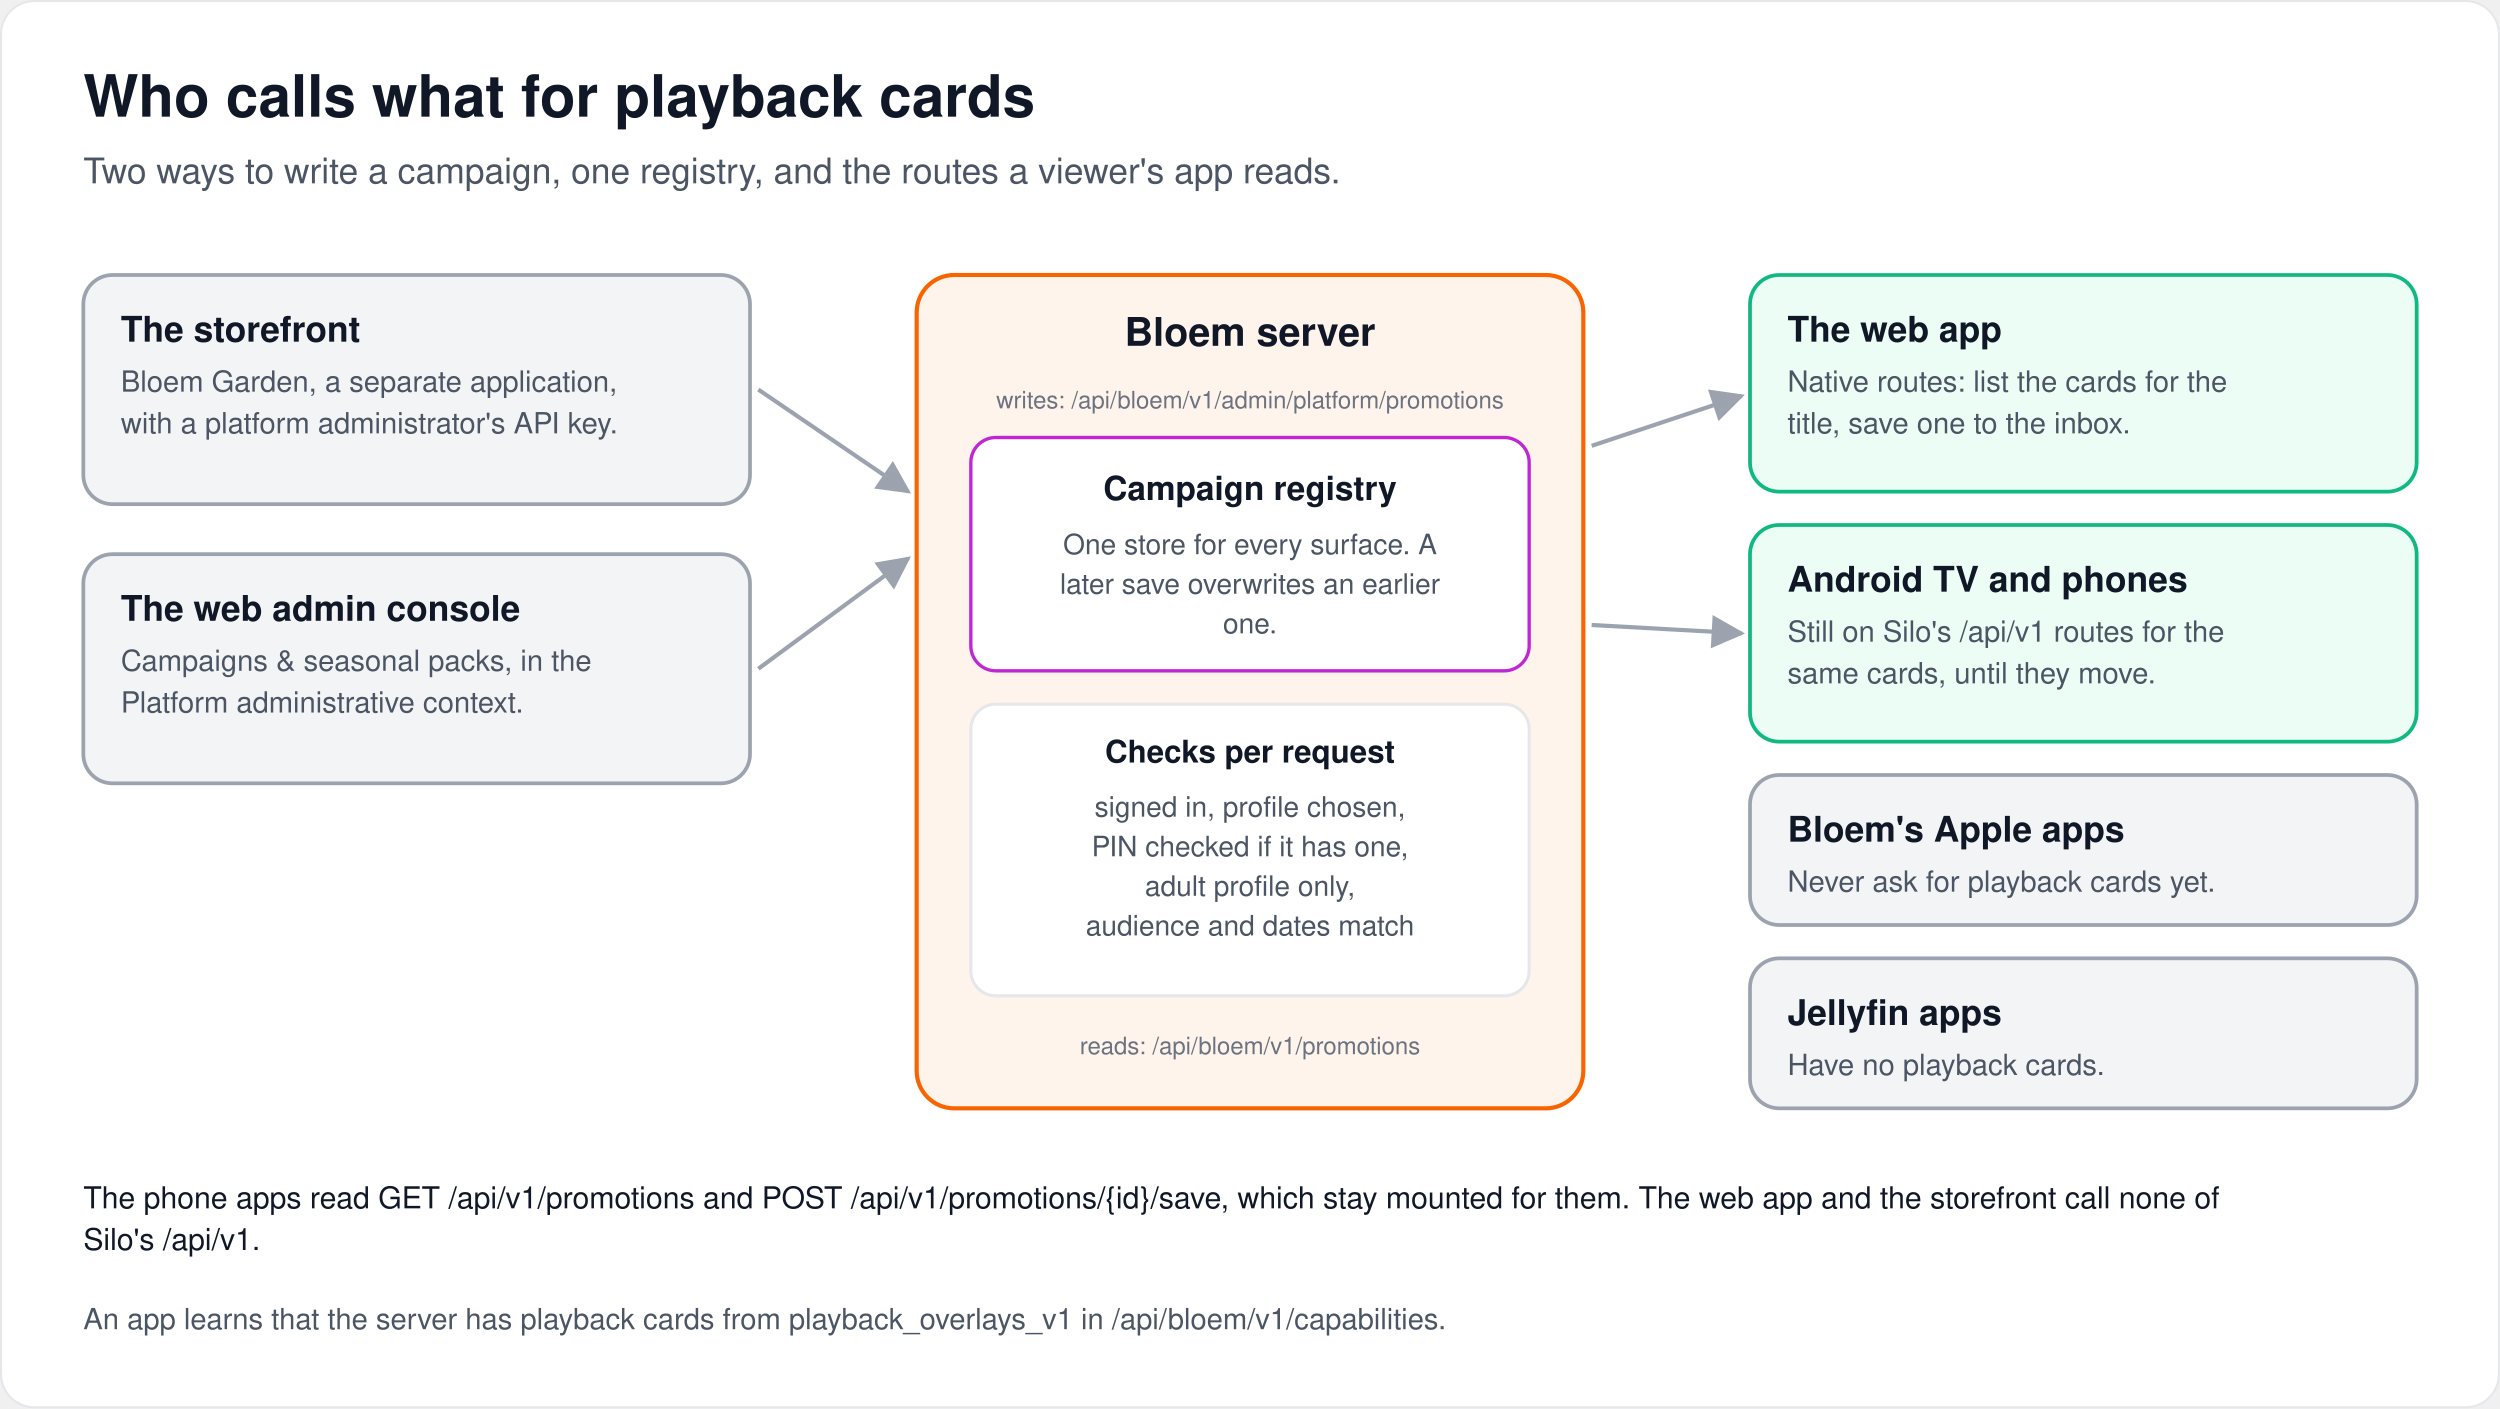
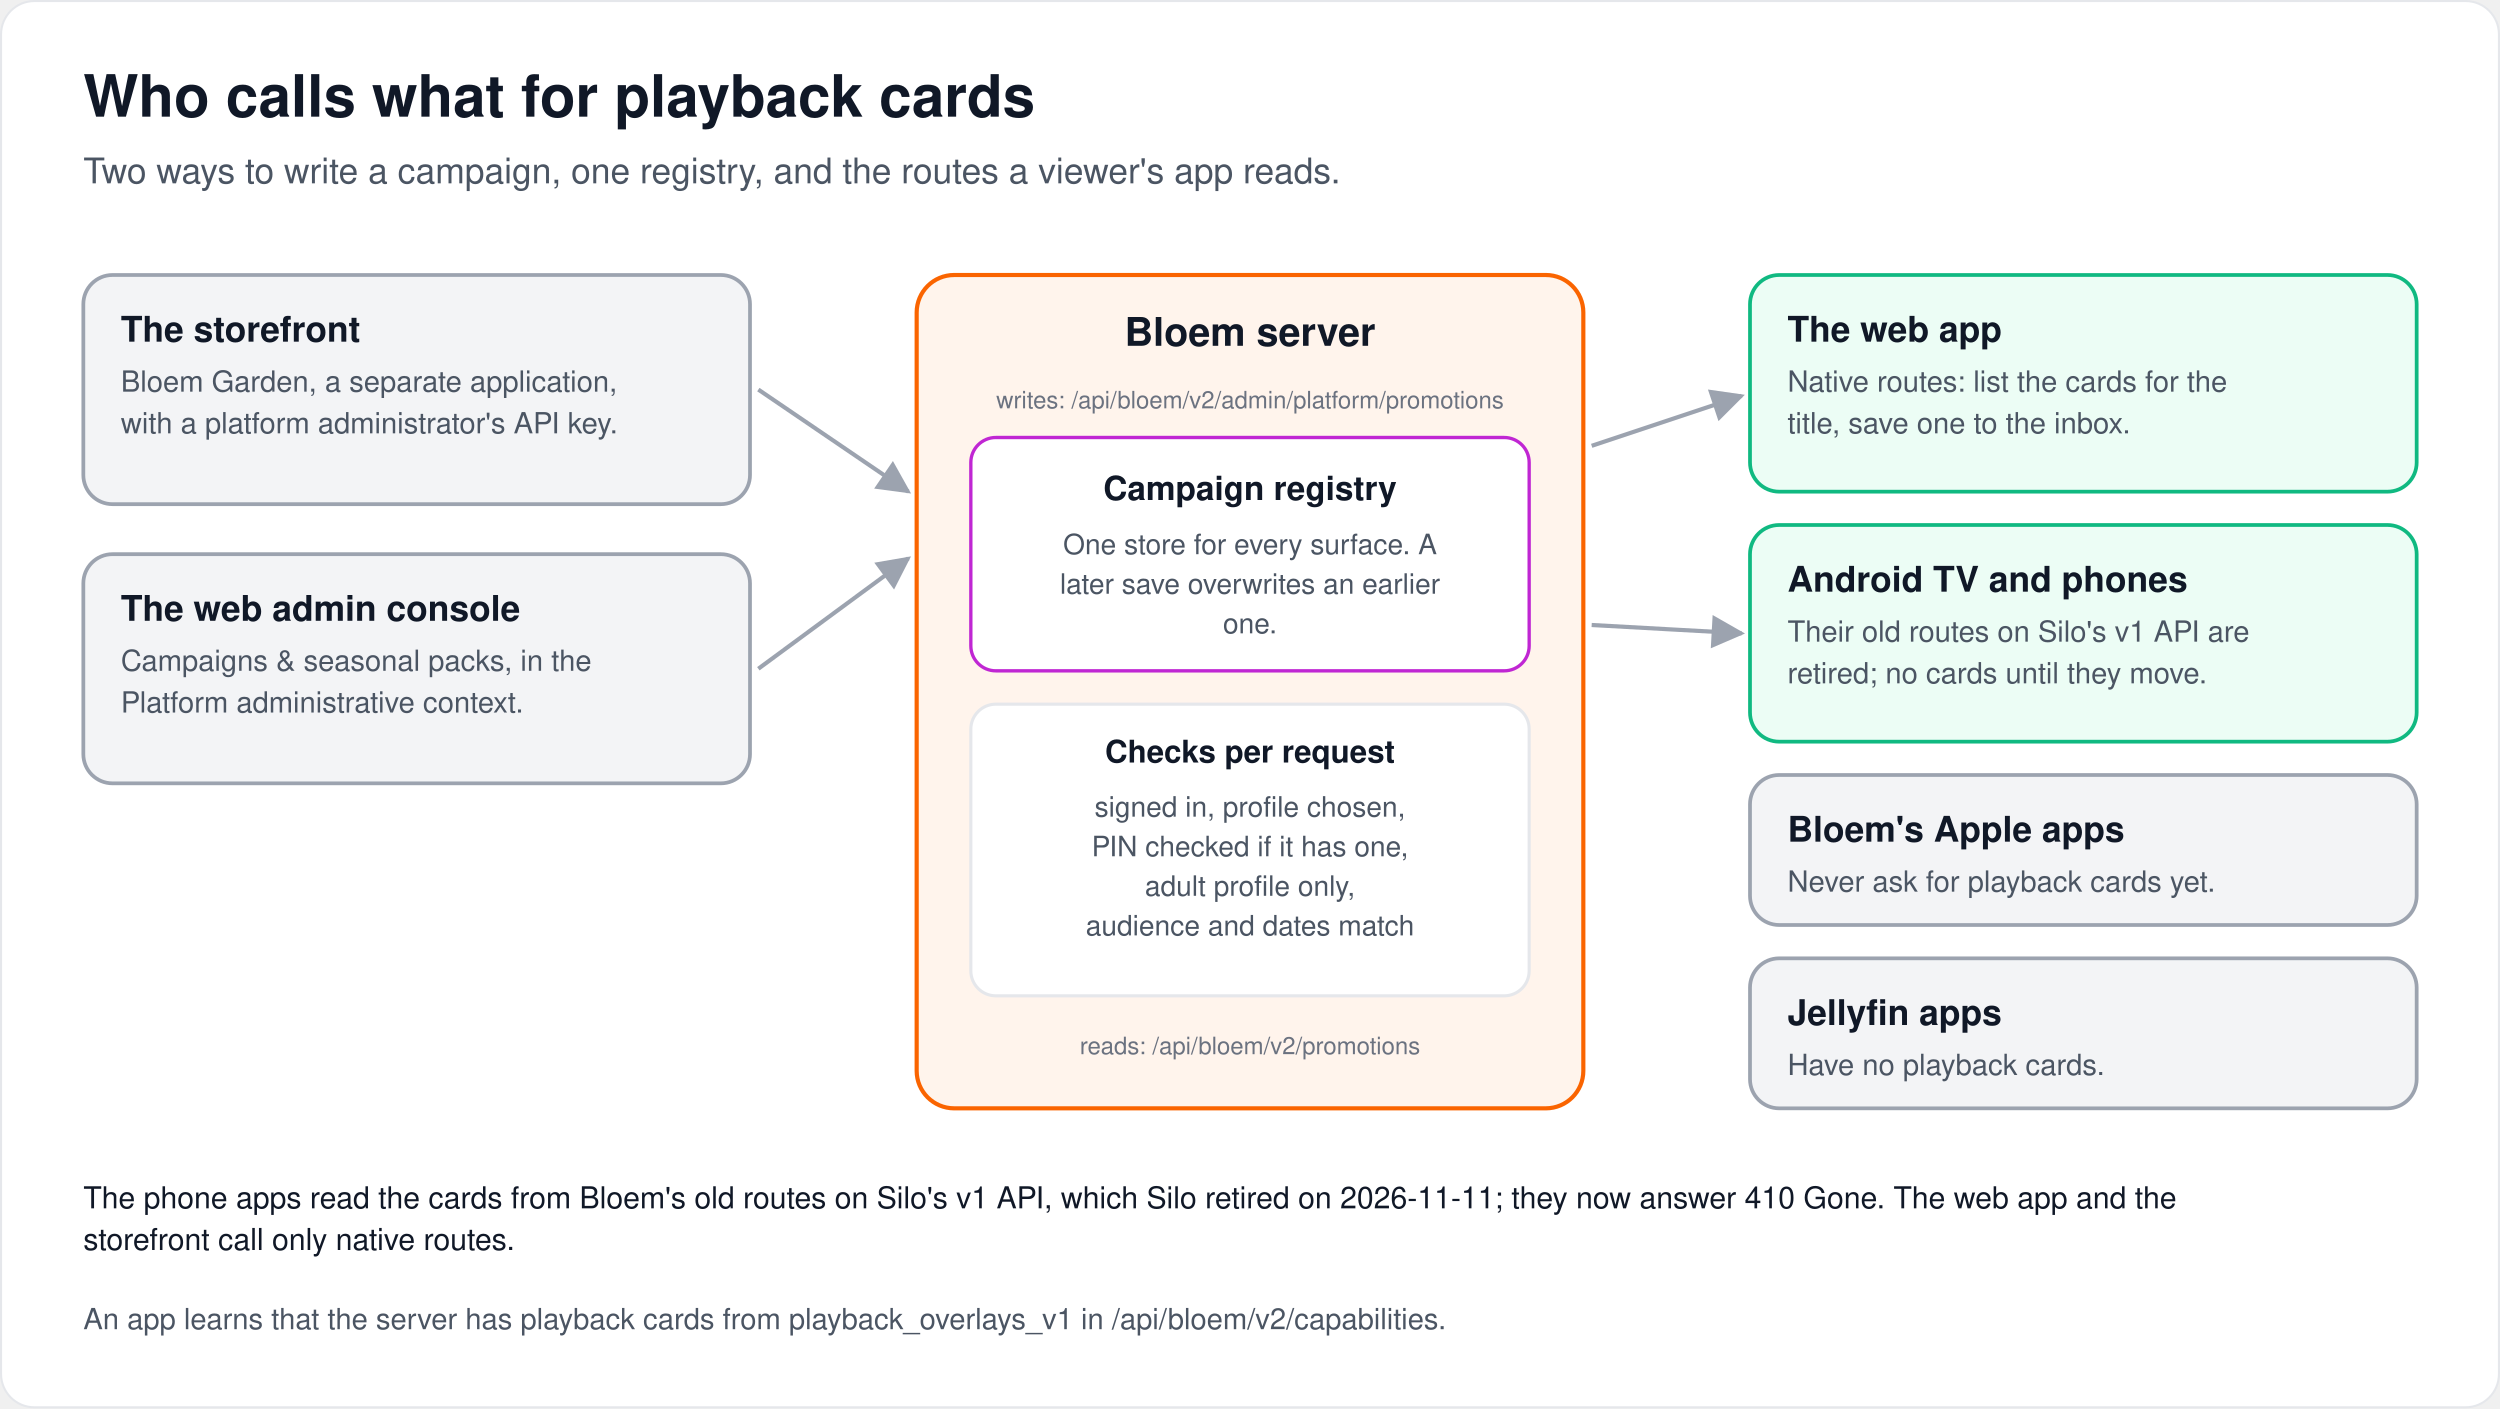
<svg xmlns="http://www.w3.org/2000/svg" width="1200" height="676" viewBox="0 0 1200 676" role="img" aria-labelledby="t d" font-family="'Segoe UI', 'Helvetica Neue', Helvetica, Arial, sans-serif">
  <defs>
    <marker id="arrow" viewBox="0 0 10 10" refX="9" refY="5" markerWidth="8" markerHeight="8" orient="auto-start-reverse">
      <path d="M0,0 L10,5 L0,10 z" fill="#9CA3AF" />
    </marker>
  </defs>
  <rect x="0.5" y="0.5" width="1199" height="675" rx="16" fill="#FFFFFF" stroke="#E5E7EB" />
  <text x="40" y="56" font-size="28" font-weight="700" fill="#101827" text-anchor="start">Who calls what for playback cards</text>
  <text x="40" y="88" font-size="17" font-weight="normal" fill="#4B5563" text-anchor="start">Two ways to write a campaign, one registry, and the routes a viewer's app reads.</text>
  <rect x="40" y="132" width="320" height="110" rx="14" fill="#F3F4F6" stroke="#9CA3AF" stroke-width="1.8" />
  <text x="58" y="164" font-size="17" font-weight="700" fill="#101827" text-anchor="start">The storefront</text>
  <text x="58" y="188" font-size="14" font-weight="normal" fill="#4B5563" text-anchor="start">Bloem Garden, a separate application,</text>
  <text x="58" y="208" font-size="14" font-weight="normal" fill="#4B5563" text-anchor="start">with a platform administrator's API key.</text>
  <rect x="40" y="266" width="320" height="110" rx="14" fill="#F3F4F6" stroke="#9CA3AF" stroke-width="1.8" />
  <text x="58" y="298" font-size="17" font-weight="700" fill="#101827" text-anchor="start">The web admin console</text>
  <text x="58" y="322" font-size="14" font-weight="normal" fill="#4B5563" text-anchor="start">Campaigns &amp; seasonal packs, in the</text>
  <text x="58" y="342" font-size="14" font-weight="normal" fill="#4B5563" text-anchor="start">Platform administrative context.</text>
  <line x1="364" y1="187" x2="436" y2="236" stroke="#9CA3AF" stroke-width="2" marker-end="url(#arrow)" />
  <line x1="364" y1="321" x2="436" y2="268" stroke="#9CA3AF" stroke-width="2" marker-end="url(#arrow)" />
  <rect x="440" y="132" width="320" height="400" rx="18" fill="#FFF4EC" stroke="#FA6400" stroke-width="2" />
  <text x="600" y="166" font-size="19" font-weight="700" fill="#101827" text-anchor="middle">Bloem server</text>
-   <text x="600" y="196" font-size="11.5" font-weight="normal" fill="#6B7280" text-anchor="middle">writes: /api/bloem/v1/admin/platform/promotions</text>
+   <text x="600" y="196" font-size="11.5" font-weight="normal" fill="#6B7280" text-anchor="middle">writes: /api/bloem/v2/admin/platform/promotions</text>
  <rect x="466" y="210" width="268" height="112" rx="12" fill="#FFFFFF" stroke="#C026D3" stroke-width="1.6" />
  <text x="600" y="240" font-size="16" font-weight="700" fill="#101827" text-anchor="middle">Campaign registry</text>
  <text x="600" y="266" font-size="13.5" font-weight="normal" fill="#4B5563" text-anchor="middle">One store for every surface. A</text>
  <text x="600" y="285" font-size="13.5" font-weight="normal" fill="#4B5563" text-anchor="middle">later save overwrites an earlier</text>
  <text x="600" y="304" font-size="13.5" font-weight="normal" fill="#4B5563" text-anchor="middle">one.</text>
  <rect x="466" y="338" width="268" height="140" rx="12" fill="#FFFFFF" stroke="#E5E7EB" stroke-width="1.5" />
  <text x="600" y="366" font-size="15" font-weight="700" fill="#101827" text-anchor="middle">Checks per request</text>
  <text x="600" y="392" font-size="13.5" font-weight="normal" fill="#4B5563" text-anchor="middle">signed in, profile chosen,</text>
  <text x="600" y="411" font-size="13.5" font-weight="normal" fill="#4B5563" text-anchor="middle">PIN checked if it has one,</text>
  <text x="600" y="430" font-size="13.5" font-weight="normal" fill="#4B5563" text-anchor="middle">adult profile only,</text>
  <text x="600" y="449" font-size="13.5" font-weight="normal" fill="#4B5563" text-anchor="middle">audience and dates match</text>
-   <text x="600" y="506" font-size="11.5" font-weight="normal" fill="#6B7280" text-anchor="middle">reads: /api/bloem/v1/promotions</text>
+   <text x="600" y="506" font-size="11.5" font-weight="normal" fill="#6B7280" text-anchor="middle">reads: /api/bloem/v2/promotions</text>
  <rect x="840" y="132" width="320" height="104" rx="14" fill="#ECFDF5" stroke="#10B981" stroke-width="1.8" />
  <text x="858" y="164" font-size="17" font-weight="700" fill="#101827" text-anchor="start">The web app</text>
  <text x="858" y="188" font-size="14" font-weight="normal" fill="#4B5563" text-anchor="start">Native routes: list the cards for the</text>
  <text x="858" y="208" font-size="14" font-weight="normal" fill="#4B5563" text-anchor="start">title, save one to the inbox.</text>
  <line x1="764" y1="214" x2="836" y2="190" stroke="#9CA3AF" stroke-width="2" marker-end="url(#arrow)" />
  <rect x="840" y="252" width="320" height="104" rx="14" fill="#ECFDF5" stroke="#10B981" stroke-width="1.8" />
  <text x="858" y="284" font-size="17" font-weight="700" fill="#101827" text-anchor="start">Android TV and phones</text>
-   <text x="858" y="308" font-size="14" font-weight="normal" fill="#4B5563" text-anchor="start">Still on Silo's /api/v1 routes for the</text>
-   <text x="858" y="328" font-size="14" font-weight="normal" fill="#4B5563" text-anchor="start">same cards, until they move.</text>
+   <text x="858" y="308" font-size="14" font-weight="normal" fill="#4B5563" text-anchor="start">Their old routes on Silo's v1 API are</text>
+   <text x="858" y="328" font-size="14" font-weight="normal" fill="#4B5563" text-anchor="start">retired; no cards until they move.</text>
  <line x1="764" y1="300" x2="836" y2="304" stroke="#9CA3AF" stroke-width="2" marker-end="url(#arrow)" />
  <rect x="840" y="372" width="320" height="72" rx="14" fill="#F3F4F6" stroke="#9CA3AF" stroke-width="1.8" />
  <text x="858" y="404" font-size="17" font-weight="700" fill="#101827" text-anchor="start">Bloem's Apple apps</text>
  <text x="858" y="428" font-size="14" font-weight="normal" fill="#4B5563" text-anchor="start">Never ask for playback cards yet.</text>
  <rect x="840" y="460" width="320" height="72" rx="14" fill="#F3F4F6" stroke="#9CA3AF" stroke-width="1.8" />
  <text x="858" y="492" font-size="17" font-weight="700" fill="#101827" text-anchor="start">Jellyfin apps</text>
  <text x="858" y="516" font-size="14" font-weight="normal" fill="#4B5563" text-anchor="start">Have no playback cards.</text>
-   <text x="40" y="580" font-size="14.5" font-weight="normal" fill="#101827" text-anchor="start">The phone apps read GET /api/v1/promotions and POST /api/v1/promotions/{id}/save, which stay mounted for them. The web app and the storefront call none of</text>
-   <text x="40" y="600" font-size="14.5" font-weight="normal" fill="#101827" text-anchor="start">Silo's /api/v1.</text>
-   <text x="40" y="638" font-size="14" font-weight="normal" fill="#4B5563" text-anchor="start">An app learns that the server has playback cards from playback_overlays_v1 in /api/bloem/v1/capabilities.</text>
+   <text x="40" y="580" font-size="14.5" font-weight="normal" fill="#101827" text-anchor="start">The phone apps read the cards from Bloem's old routes on Silo's v1 API, which Silo retired on 2026-11-11; they now answer 410 Gone. The web app and the</text>
+   <text x="40" y="600" font-size="14.5" font-weight="normal" fill="#101827" text-anchor="start">storefront call only native routes.</text>
+   <text x="40" y="638" font-size="14" font-weight="normal" fill="#4B5563" text-anchor="start">An app learns that the server has playback cards from playback_overlays_v1 in /api/bloem/v2/capabilities.</text>
</svg>
